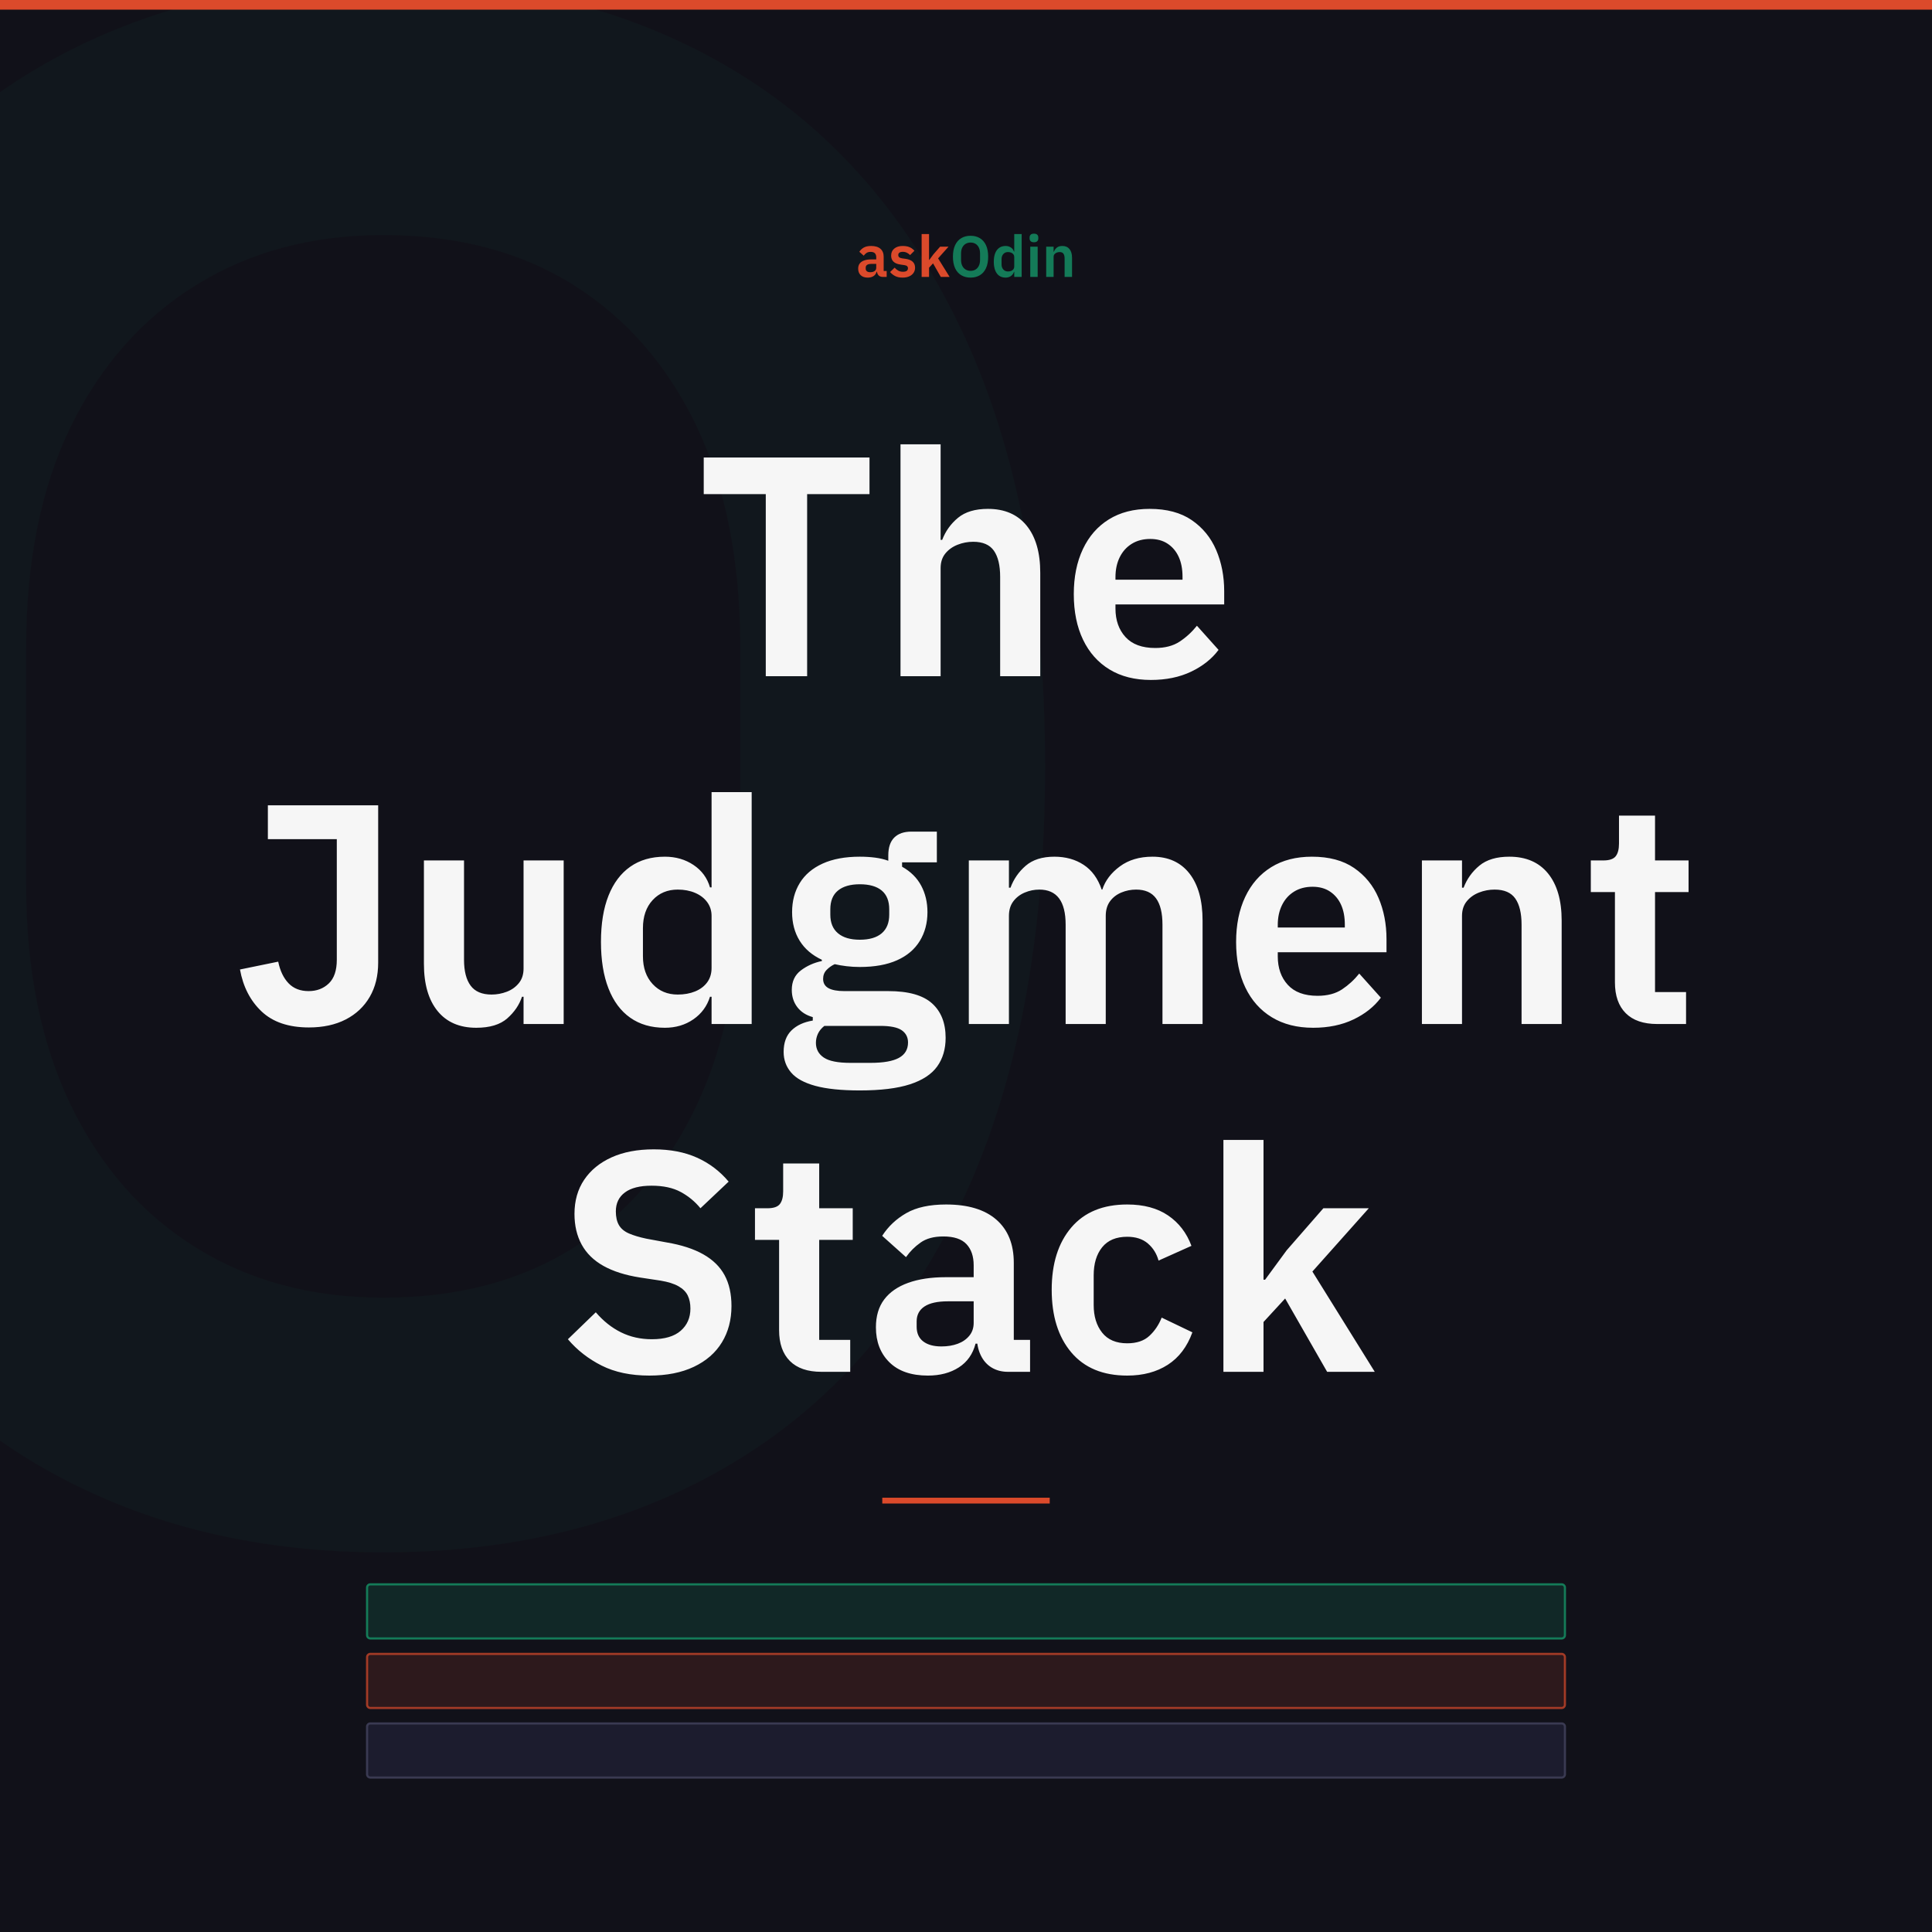
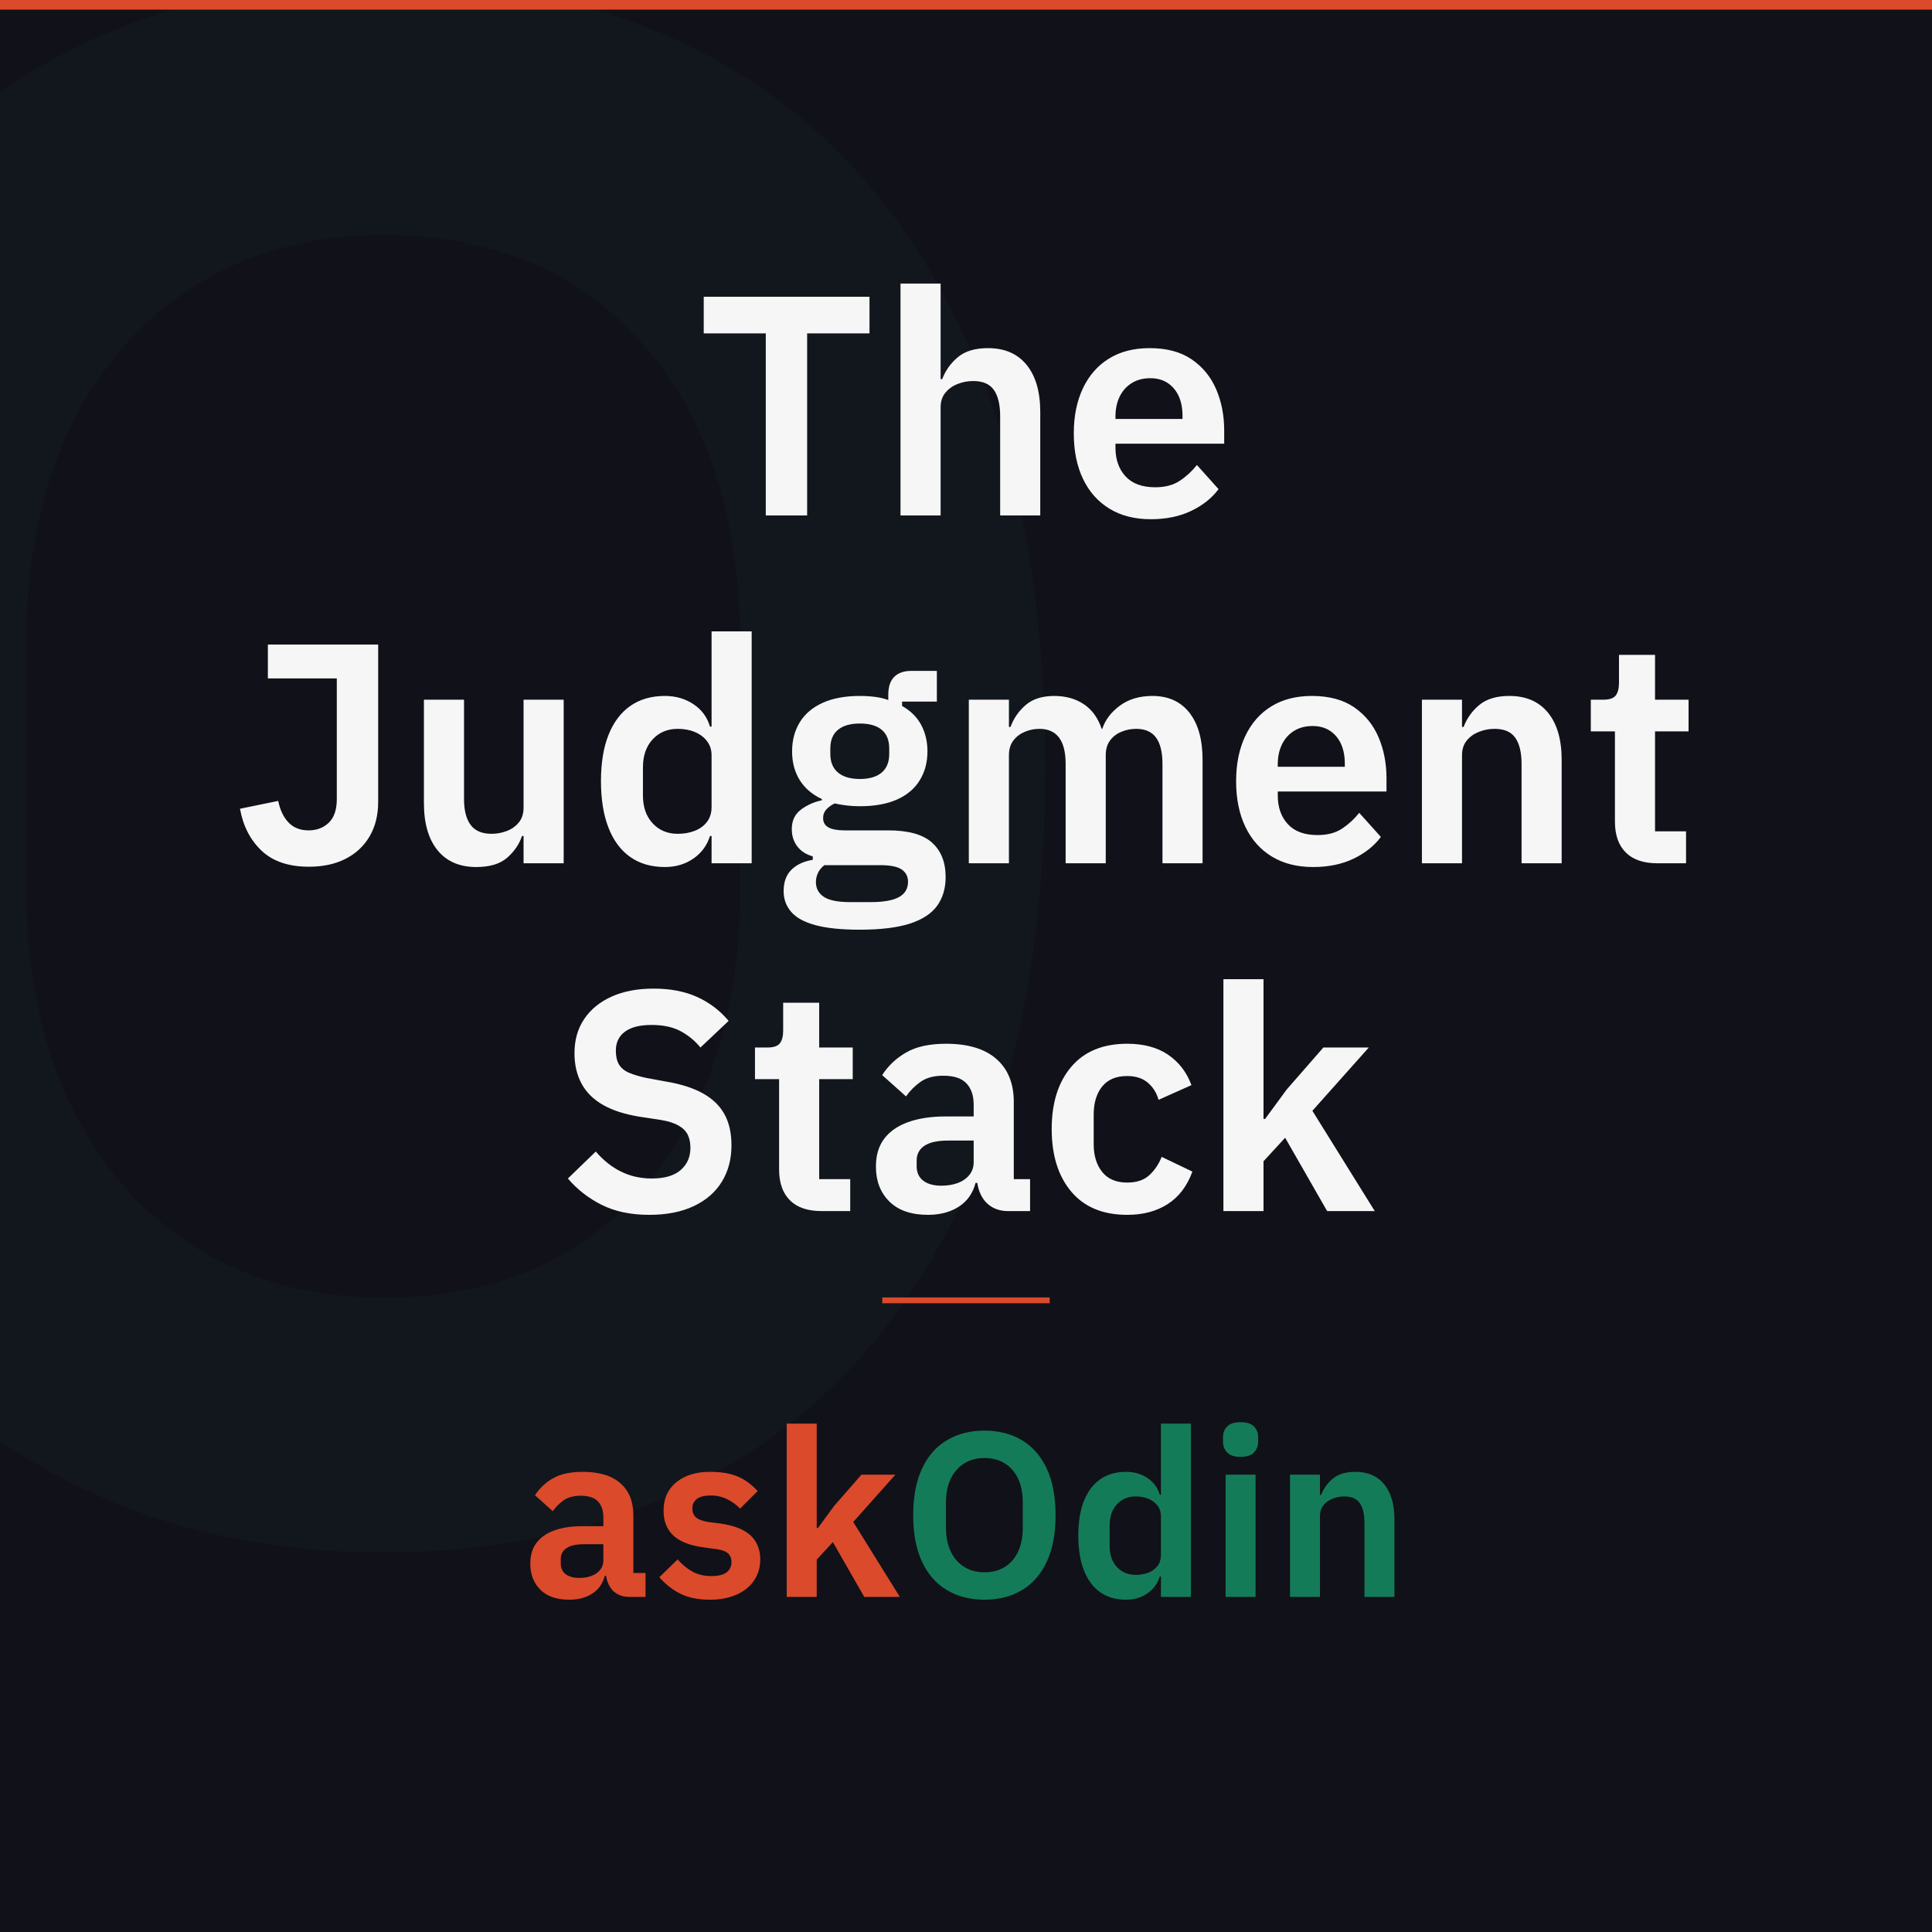
<svg xmlns="http://www.w3.org/2000/svg" viewBox="0 0 1400 1400" width="1400" height="1400">
  <rect width="1400" height="1400" fill="#111119" />
  <defs>
    <linearGradient id="gridFade" x1="0" y1="0" x2="0" y2="1">
      <stop offset="0%" stop-color="#FFFFFF" stop-opacity="0.05" />
      <stop offset="55%" stop-color="#FFFFFF" stop-opacity="0.022" />
      <stop offset="100%" stop-color="#FFFFFF" stop-opacity="0" />
    </linearGradient>
  </defs>
  <line x1="0" y1="0" x2="0" y2="1400" stroke="url(#gridFade)" stroke-width="2.222" />
  <line x1="156" y1="0" x2="156" y2="1400" stroke="url(#gridFade)" stroke-width="2.222" />
  <line x1="312" y1="0" x2="312" y2="1400" stroke="url(#gridFade)" stroke-width="2.222" />
  <line x1="468" y1="0" x2="468" y2="1400" stroke="url(#gridFade)" stroke-width="2.222" />
  <line x1="624" y1="0" x2="624" y2="1400" stroke="url(#gridFade)" stroke-width="2.222" />
  <line x1="780" y1="0" x2="780" y2="1400" stroke="url(#gridFade)" stroke-width="2.222" />
  <line x1="936" y1="0" x2="936" y2="1400" stroke="url(#gridFade)" stroke-width="2.222" />
  <line x1="1092" y1="0" x2="1092" y2="1400" stroke="url(#gridFade)" stroke-width="2.222" />
  <line x1="1248" y1="0" x2="1248" y2="1400" stroke="url(#gridFade)" stroke-width="2.222" />
  <line x1="0" y1="156" x2="1400" y2="156" stroke="url(#gridFade)" stroke-width="2.222" />
  <line x1="0" y1="312" x2="1400" y2="312" stroke="url(#gridFade)" stroke-width="2.222" />
  <line x1="0" y1="468" x2="1400" y2="468" stroke="url(#gridFade)" stroke-width="2.222" />
  <line x1="0" y1="624" x2="1400" y2="624" stroke="url(#gridFade)" stroke-width="2.222" />
  <line x1="0" y1="780" x2="1400" y2="780" stroke="url(#gridFade)" stroke-width="2.222" />
  <line x1="0" y1="936" x2="1400" y2="936" stroke="url(#gridFade)" stroke-width="2.222" />
  <line x1="0" y1="1092" x2="1400" y2="1092" stroke="url(#gridFade)" stroke-width="2.222" />
  <line x1="0" y1="1248" x2="1400" y2="1248" stroke="url(#gridFade)" stroke-width="2.222" />
  <path d="M277.69 1124.93L277.69 1124.93Q134.11 1124.93 25.24 1060.24Q-83.62 995.55-142.79 868.54Q-201.96 741.53-201.96 555.35L-201.96 555.35Q-201.96 369.17-142.79 242.15Q-83.62 115.14 25.24 50.45Q134.11-14.24 277.69-14.24L277.69-14.24Q422.85-14.24 530.93 50.45Q639.01 115.14 698.18 242.15Q757.34 369.17 757.34 555.35L757.34 555.35Q757.34 741.53 698.18 868.54Q639.01 995.55 530.93 1060.24Q422.85 1124.93 277.69 1124.93ZM277.69 940.33L277.69 940.33Q358.16 940.33 415.75 904.04Q473.34 867.75 504.90 800.70Q536.45 733.64 536.45 640.55L536.45 640.55L536.45 470.15Q536.45 375.48 504.90 309.21Q473.34 242.94 415.75 206.65Q358.16 170.36 277.69 170.36L277.69 170.36Q200.38 170.36 142.00 206.65Q83.62 242.94 51.28 309.21Q18.93 375.48 18.93 470.15L18.93 470.15L18.93 640.55Q18.93 733.64 51.28 800.70Q83.62 867.75 142.00 904.04Q200.38 940.33 277.69 940.33Z" fill="#147B58" opacity="0.055" />
  <rect width="1400" height="7" fill="#DB4A2B" />
-   <path d="M642.52 196.38L642.52 200.67L639.54 200.67Q638.32 200.67 637.38 200.10Q636.43 199.53 635.91 198.44Q635.38 197.35 635.38 195.88L635.38 195.88L635.38 195.42L636.73 196.89L635.21 196.89Q634.67 198.99 632.97 200.08Q631.27 201.17 628.83 201.17L628.83 201.17Q625.47 201.17 623.66 199.39Q621.86 197.60 621.86 194.70L621.86 194.70Q621.86 192.43 622.97 190.96Q624.08 189.49 626.18 188.74Q628.28 187.98 631.22 187.98L631.22 187.98L634.96 187.98L634.96 186.39Q634.96 184.58 634.00 183.55Q633.03 182.52 630.89 182.52L630.89 182.52Q629.00 182.52 627.84 183.34Q626.69 184.16 625.89 185.29L625.89 185.29L622.70 182.44Q623.92 180.55 625.93 179.39Q627.95 178.24 631.27 178.24L631.27 178.24Q635.68 178.24 638.01 180.28Q640.34 182.31 640.34 186.05L640.34 186.05L640.34 196.38L642.52 196.38ZM634.96 194.11L634.96 191.22L631.52 191.22Q629.42 191.22 628.37 191.91Q627.32 192.60 627.32 193.90L627.32 193.90L627.32 194.62Q627.32 195.92 628.20 196.59Q629.08 197.26 630.64 197.26L630.64 197.26Q631.85 197.26 632.82 196.91Q633.79 196.55 634.38 195.84Q634.96 195.12 634.96 194.11L634.96 194.11ZM654.07 201.17L654.07 201.17Q650.92 201.17 648.78 200.10Q646.64 199.03 645.00 197.14L645.00 197.14L648.28 193.95Q649.49 195.33 650.94 196.13Q652.39 196.93 654.28 196.93L654.28 196.93Q656.21 196.93 657.08 196.26Q657.94 195.58 657.94 194.41L657.94 194.41Q657.94 193.44 657.33 192.88Q656.72 192.31 655.25 192.10L655.25 192.10L653.06 191.80Q650.71 191.51 649.07 190.71Q647.44 189.91 646.60 188.53Q645.76 187.14 645.76 185.17L645.76 185.17Q645.76 181.98 648.05 180.11Q650.33 178.24 654.07 178.24L654.07 178.24Q656.21 178.24 657.75 178.64Q659.28 179.04 660.46 179.81Q661.63 180.59 662.64 181.68L662.64 181.68L659.49 184.83Q658.52 183.82 657.18 183.15Q655.84 182.48 654.24 182.48L654.24 182.48Q652.56 182.48 651.74 183.09Q650.92 183.70 650.92 184.75L650.92 184.75Q650.92 185.84 651.57 186.41Q652.22 186.97 653.78 187.23L653.78 187.23L656.00 187.52Q659.62 188.02 661.36 189.64Q663.10 191.26 663.10 193.99L663.10 193.99Q663.10 196.09 661.99 197.73Q660.88 199.36 658.84 200.27Q656.80 201.17 654.07 201.17ZM673.22 200.67L667.85 200.67L667.85 169.59L673.22 169.59L673.22 183.87L673.22 188.32L673.43 188.32L676.33 184.37L681.25 178.74L687.34 178.74L679.78 187.23L688.13 200.67L681.75 200.67L676.12 190.84L673.22 193.99L673.22 200.67Z" fill="#DB4A2B" />
-   <path d="M703.30 201.17L703.30 201.17Q699.47 201.17 696.58 199.45Q693.68 197.73 692.10 194.35Q690.53 190.96 690.53 186.01L690.53 186.01Q690.53 181.05 692.10 177.67Q693.68 174.29 696.58 172.57Q699.47 170.85 703.30 170.85L703.30 170.85Q707.16 170.85 710.04 172.57Q712.91 174.29 714.49 177.67Q716.06 181.05 716.06 186.01L716.06 186.01Q716.06 190.96 714.49 194.35Q712.91 197.73 710.04 199.45Q707.16 201.17 703.30 201.17ZM703.30 196.26L703.30 196.26Q705.44 196.26 706.97 195.29Q708.50 194.32 709.34 192.54Q710.18 190.75 710.18 188.28L710.18 188.28L710.18 183.74Q710.18 181.22 709.34 179.46Q708.50 177.69 706.97 176.73Q705.44 175.76 703.30 175.76L703.30 175.76Q701.24 175.76 699.68 176.73Q698.13 177.69 697.27 179.46Q696.41 181.22 696.41 183.74L696.41 183.74L696.41 188.28Q696.41 190.75 697.27 192.54Q698.13 194.32 699.68 195.29Q701.24 196.26 703.30 196.26ZM740.34 200.67L734.96 200.67L734.96 197.01L734.75 197.01Q734.17 198.90 732.53 200.04Q730.89 201.17 728.71 201.17L728.71 201.17Q725.98 201.17 724.07 199.83Q722.15 198.48 721.15 195.90Q720.14 193.32 720.14 189.66L720.14 189.66Q720.14 186.01 721.15 183.47Q722.15 180.93 724.07 179.58Q725.98 178.24 728.71 178.24L728.71 178.24Q730.89 178.24 732.55 179.35Q734.21 180.46 734.75 182.35L734.75 182.35L734.96 182.35L734.96 169.59L740.34 169.59L740.34 200.67ZM730.43 196.72L730.43 196.72Q731.73 196.72 732.76 196.30Q733.79 195.88 734.38 195.08Q734.96 194.28 734.96 193.15L734.96 193.15L734.96 186.18Q734.96 185.13 734.38 184.33Q733.79 183.53 732.76 183.09Q731.73 182.65 730.43 182.65L730.43 182.65Q728.37 182.65 727.07 184.06Q725.77 185.46 725.77 187.81L725.77 187.81L725.77 191.59Q725.77 193.90 727.07 195.31Q728.37 196.72 730.43 196.72ZM749.25 175.55L749.25 175.55Q747.61 175.55 746.85 174.77Q746.09 174.00 746.09 172.86L746.09 172.86L746.09 172.02Q746.09 170.85 746.85 170.09Q747.61 169.33 749.25 169.33L749.25 169.33Q750.88 169.33 751.64 170.09Q752.39 170.85 752.39 172.02L752.39 172.02L752.39 172.86Q752.39 174.00 751.64 174.77Q750.88 175.55 749.25 175.55ZM751.93 200.67L746.56 200.67L746.56 178.74L751.93 178.74L751.93 200.67ZM763.48 186.18L763.48 200.67L758.11 200.67L758.11 178.74L763.48 178.74L763.48 182.40L763.69 182.40Q764.36 180.63 765.81 179.44Q767.26 178.24 769.82 178.24L769.82 178.24Q773.18 178.24 775.01 180.49Q776.84 182.73 776.84 186.81L776.84 186.81L776.84 200.67L771.46 200.67L771.46 187.35Q771.46 185.04 770.62 183.85Q769.78 182.65 767.85 182.65L767.85 182.65Q766.76 182.65 765.75 183.05Q764.74 183.45 764.11 184.22Q763.48 185.00 763.48 186.18L763.48 186.18Z" fill="#147B58" />
-   <path d="M630.07 331.51L630.07 358.08L584.88 358.08L584.88 490L554.91 490L554.91 358.08L509.95 358.08L509.95 331.51L630.07 331.51ZM681.61 490L652.54 490L652.54 321.98L681.61 321.98L681.61 391.23L682.74 391.23Q686.38 381.69 694.21 375.22Q702.04 368.75 715.89 368.75L715.89 368.75Q734.06 368.75 743.94 380.90Q753.81 393.05 753.81 415.07L753.81 415.07L753.81 490L724.75 490L724.75 418.02Q724.75 405.53 720.21 399.06Q715.67 392.59 705.22 392.59L705.22 392.59Q699.32 392.59 693.87 394.75Q688.42 396.91 685.01 401.11Q681.61 405.31 681.61 411.66L681.61 411.66L681.61 490ZM833.97 492.72L833.97 492.72Q816.48 492.72 803.99 485.12Q791.50 477.51 784.81 463.55Q778.11 449.58 778.11 430.51L778.11 430.51Q778.11 411.89 784.69 397.93Q791.28 383.96 803.54 376.36Q815.80 368.75 833.06 368.75L833.06 368.75Q851.68 368.75 863.60 376.92Q875.52 385.10 881.31 398.61Q887.10 412.12 887.10 428.47L887.10 428.47L887.10 438.00L808.31 438.00L808.31 440.96Q808.31 453.67 815.57 461.62Q822.84 469.56 837.14 469.56L837.14 469.56Q847.82 469.56 854.85 464.91Q861.89 460.26 867.34 453.44L867.34 453.44L883.01 470.93Q875.74 480.69 863.14 486.71Q850.54 492.72 833.97 492.72ZM833.51 390.55L833.51 390.55Q825.79 390.55 820.11 394.07Q814.44 397.59 811.37 403.83Q808.31 410.08 808.31 418.25L808.31 418.25L808.31 420.07L856.90 420.07L856.90 418.02Q856.90 409.62 854.17 403.60Q851.45 397.59 846.23 394.07Q841.00 390.55 833.51 390.55Z" fill="#FFFFFF" opacity="0.96" />
-   <path d="M194.11 608.07L194.11 583.55L274.04 583.55L274.04 697.53Q274.04 711.84 267.91 722.40Q261.78 732.95 250.54 738.74Q239.30 744.53 223.86 744.53L223.86 744.53Q201.83 744.53 189.57 732.95Q177.31 721.37 173.90 702.53L173.90 702.53L201.60 696.85Q203.65 706.84 209.10 712.52Q214.55 718.19 223.63 718.19L223.63 718.19Q232.48 718.19 238.27 712.63Q244.06 707.07 244.06 695.49L244.06 695.49L244.06 608.07L194.11 608.07ZM408.46 742.04L379.39 742.04L379.39 722.28L378.26 722.28Q375.31 731.14 367.59 737.95Q359.87 744.76 345.11 744.76L345.11 744.76Q326.94 744.76 317.06 732.61Q307.19 720.47 307.19 698.44L307.19 698.44L307.19 623.51L336.25 623.51L336.25 695.49Q336.25 707.75 341.02 714.22Q345.79 720.69 356.23 720.69L356.23 720.69Q361.91 720.69 367.24 718.65Q372.58 716.61 375.99 712.40Q379.39 708.20 379.39 701.85L379.39 701.85L379.39 623.51L408.46 623.51L408.46 742.04ZM544.69 742.04L515.63 742.04L515.63 722.28L514.49 722.28Q511.31 732.50 502.46 738.63Q493.60 744.76 481.80 744.76L481.80 744.76Q467.04 744.76 456.71 737.49Q446.37 730.23 440.93 716.26Q435.48 702.30 435.48 682.55L435.48 682.55Q435.48 662.79 440.93 649.06Q446.37 635.32 456.71 628.05Q467.04 620.79 481.80 620.79L481.80 620.79Q493.60 620.79 502.57 626.80Q511.54 632.82 514.49 643.04L514.49 643.04L515.63 643.04L515.63 574.01L544.69 574.01L544.69 742.04ZM491.11 720.69L491.11 720.69Q498.14 720.69 503.71 718.42Q509.27 716.15 512.45 711.84Q515.63 707.52 515.63 701.39L515.63 701.39L515.63 663.70Q515.63 658.02 512.45 653.71Q509.27 649.40 503.71 647.01Q498.14 644.63 491.11 644.63L491.11 644.63Q479.98 644.63 472.94 652.23Q465.90 659.84 465.90 672.56L465.90 672.56L465.90 692.99Q465.90 705.48 472.94 713.09Q479.98 720.69 491.11 720.69ZM685.24 752.03L685.24 752.03Q685.24 764.29 679.11 772.80Q672.98 781.32 659.36 785.74Q645.73 790.17 623.03 790.17L623.03 790.17Q603.05 790.17 590.90 786.88Q578.75 783.59 573.30 777.23Q567.85 770.87 567.85 762.24L567.85 762.24Q567.85 752.25 573.53 746.69Q579.20 741.13 588.97 739.54L588.97 739.54L588.97 737.04Q581.70 735.00 577.73 729.77Q573.76 724.55 573.76 717.29L573.76 717.29Q573.76 708.20 580.34 703.21Q586.92 698.21 595.55 696.40L595.55 696.40L595.55 695.49Q584.88 690.49 579.43 681.64Q573.98 672.78 573.98 660.98L573.98 660.98Q573.98 648.94 579.55 639.86Q585.11 630.78 596.12 625.78Q607.13 620.79 623.03 620.79L623.03 620.79Q628.93 620.79 634.15 621.47Q639.38 622.15 643.69 623.74L643.69 623.74L643.69 619.88Q643.69 611.25 648.00 606.94Q652.32 602.62 660.49 602.62L660.49 602.62L678.88 602.62L678.88 624.87L653.68 624.87L653.68 628.05Q662.99 633.27 667.53 641.79Q672.07 650.30 672.07 660.98L672.07 660.98Q672.07 672.78 666.51 681.87Q660.95 690.95 650.05 695.83Q639.15 700.71 623.03 700.71L623.03 700.71Q618.03 700.71 613.38 700.14Q608.72 699.58 604.86 698.67L604.86 698.67Q601.46 700.26 598.96 702.87Q596.46 705.48 596.46 709.34L596.46 709.34Q596.46 713.88 600.32 716.04Q604.18 718.19 611.90 718.19L611.90 718.19L643.69 718.19Q665.49 718.19 675.36 727.05Q685.24 735.91 685.24 752.03ZM657.99 755.43L657.99 755.43Q657.99 749.76 653.45 746.58Q648.91 743.40 637.79 743.40L637.79 743.40L597.37 743.40Q594.19 745.90 592.71 749.07Q591.24 752.25 591.24 755.66L591.24 755.66Q591.24 762.47 596.92 766.33Q602.59 770.19 616.22 770.19L616.22 770.19L630.75 770.19Q644.82 770.19 651.41 766.56Q657.99 762.93 657.99 755.43ZM623.03 680.96L623.03 680.96Q633.47 680.96 638.92 676.30Q644.37 671.65 644.37 662.79L644.37 662.79L644.37 658.93Q644.37 649.85 638.92 645.31Q633.47 640.77 623.03 640.77L623.03 640.77Q612.81 640.77 607.25 645.31Q601.68 649.85 601.68 658.93L601.68 658.93L601.68 662.79Q601.68 671.65 607.25 676.30Q612.81 680.96 623.03 680.96ZM731.11 663.70L731.11 742.04L702.04 742.04L702.04 623.51L731.11 623.51L731.11 643.27L732.24 643.27Q735.65 633.96 743.25 627.37Q750.86 620.79 764.03 620.79L764.03 620.79Q776.29 620.79 785.26 626.69Q794.23 632.59 798.32 644.63L798.32 644.63L798.77 644.63Q801.95 634.86 811.49 627.83Q821.02 620.79 835.10 620.79L835.10 620.79Q852.36 620.79 861.89 632.93Q871.43 645.08 871.43 667.11L871.43 667.11L871.43 742.04L842.37 742.04L842.37 670.06Q842.37 657.34 837.71 650.99Q833.06 644.63 823.29 644.63L823.29 644.63Q817.62 644.63 812.51 646.78Q807.40 648.94 804.33 653.14Q801.27 657.34 801.27 663.70L801.27 663.70L801.27 742.04L772.20 742.04L772.20 670.06Q772.20 657.34 767.44 650.99Q762.67 644.63 753.13 644.63L753.13 644.63Q747.68 644.63 742.57 646.78Q737.46 648.94 734.29 653.14Q731.11 657.34 731.11 663.70L731.11 663.70ZM951.58 744.76L951.58 744.76Q934.10 744.76 921.61 737.15Q909.12 729.55 902.42 715.58Q895.73 701.62 895.73 682.55L895.73 682.55Q895.73 663.93 902.31 649.96Q908.89 636.00 921.16 628.39Q933.42 620.79 950.67 620.79L950.67 620.79Q969.29 620.79 981.21 628.96Q993.13 637.13 998.92 650.64Q1004.71 664.15 1004.71 680.50L1004.71 680.50L1004.71 690.04L925.92 690.04L925.92 692.99Q925.92 705.71 933.19 713.65Q940.46 721.60 954.76 721.60L954.76 721.60Q965.43 721.60 972.47 716.95Q979.51 712.29 984.96 705.48L984.96 705.48L1000.63 722.96Q993.36 732.73 980.76 738.74Q968.16 744.76 951.58 744.76ZM951.13 642.58L951.13 642.58Q943.41 642.58 937.73 646.10Q932.05 649.62 928.99 655.87Q925.92 662.11 925.92 670.29L925.92 670.29L925.92 672.10L974.51 672.10L974.51 670.06Q974.51 661.66 971.79 655.64Q969.07 649.62 963.84 646.10Q958.62 642.58 951.13 642.58ZM1059.43 663.70L1059.43 742.04L1030.37 742.04L1030.37 623.51L1059.43 623.51L1059.43 643.27L1060.57 643.27Q1064.20 633.73 1072.04 627.26Q1079.87 620.79 1093.72 620.79L1093.72 620.79Q1111.89 620.79 1121.76 632.93Q1131.64 645.08 1131.64 667.11L1131.64 667.11L1131.64 742.04L1102.58 742.04L1102.58 670.06Q1102.58 657.57 1098.03 651.10Q1093.49 644.63 1083.05 644.63L1083.05 644.63Q1077.15 644.63 1071.70 646.78Q1066.25 648.94 1062.84 653.14Q1059.43 657.34 1059.43 663.70L1059.43 663.70ZM1221.78 718.88L1221.78 742.04L1200.89 742.04Q1185.91 742.04 1178.07 734.20Q1170.24 726.37 1170.24 711.84L1170.24 711.84L1170.24 646.44L1152.76 646.44L1152.76 623.51L1161.84 623.51Q1168.42 623.51 1170.81 620.45Q1173.19 617.38 1173.19 611.25L1173.19 611.25L1173.19 591.04L1199.30 591.04L1199.30 623.51L1223.60 623.51L1223.60 646.44L1199.30 646.44L1199.30 718.88L1221.78 718.88Z" fill="#FFFFFF" opacity="0.96" />
-   <path d="M470.56 996.80L470.56 996.80Q450.35 996.80 435.93 989.53Q421.51 982.26 411.52 970.46L411.52 970.46L431.73 950.93Q439.90 960.47 450.01 965.46Q460.11 970.46 472.37 970.46L472.37 970.46Q486.22 970.46 493.26 964.33Q500.30 958.20 500.30 948.21L500.30 948.21Q500.30 942.76 498.37 938.78Q496.44 934.81 491.67 932.08Q486.90 929.36 478.73 928.00L478.73 928.00L463.74 925.73Q447.85 923.23 437.29 917.33Q426.73 911.42 421.51 901.89Q416.29 892.35 416.29 879.63L416.29 879.63Q416.29 865.33 423.33 854.88Q430.37 844.44 443.20 838.65Q456.02 832.86 473.74 832.86L473.74 832.86Q491.67 832.86 505.07 838.88Q518.47 844.89 528.00 856.25L528.00 856.25L507.57 875.55Q501.66 868.28 493.26 863.74Q484.86 859.20 472.15 859.20L472.15 859.20Q459.43 859.20 452.85 864.08Q446.26 868.96 446.26 877.82L446.26 877.82Q446.26 883.95 448.53 887.81Q450.80 891.67 455.80 893.83Q460.79 895.98 468.29 897.57L468.29 897.57L483.04 900.30Q499.17 903.02 509.61 908.92Q520.06 914.83 525.05 924.02Q530.05 933.22 530.05 946.39L530.05 946.39Q530.05 961.38 523.12 972.73Q516.20 984.08 502.80 990.44Q489.40 996.80 470.56 996.80ZM616.10 970.91L616.10 994.07L595.21 994.07Q580.23 994.07 572.39 986.24Q564.56 978.40 564.56 963.87L564.56 963.87L564.56 898.48L547.08 898.48L547.08 875.55L556.16 875.55Q562.74 875.55 565.13 872.48Q567.51 869.42 567.51 863.29L567.51 863.29L567.51 843.08L593.62 843.08L593.62 875.55L617.92 875.55L617.92 898.48L593.62 898.48L593.62 970.91L616.10 970.91ZM746.43 970.91L746.43 994.07L730.31 994.07Q723.73 994.07 718.62 991.01Q713.51 987.94 710.67 982.04Q707.83 976.13 707.83 968.19L707.83 968.19L707.83 965.69L715.10 973.64L706.93 973.64Q703.97 984.99 694.78 990.89Q685.58 996.80 672.41 996.80L672.41 996.80Q654.25 996.80 644.48 987.15Q634.72 977.50 634.72 961.83L634.72 961.83Q634.72 949.57 640.74 941.62Q646.75 933.67 658.11 929.59Q669.46 925.50 685.35 925.50L685.35 925.50L705.56 925.50L705.56 916.87Q705.56 907.11 700.34 901.55Q695.12 895.98 683.54 895.98L683.54 895.98Q673.32 895.98 667.08 900.41Q660.83 904.84 656.52 910.97L656.52 910.97L639.26 895.53Q645.85 885.31 656.75 879.07Q667.64 872.82 685.58 872.82L685.58 872.82Q709.42 872.82 722.02 883.83Q734.63 894.85 734.63 915.06L734.63 915.06L734.63 970.91L746.43 970.91ZM705.56 958.65L705.56 942.98L686.94 942.98Q675.59 942.98 669.91 946.73Q664.24 950.48 664.24 957.52L664.24 957.52L664.24 961.38Q664.24 968.41 669.01 972.05Q673.77 975.68 682.18 975.68L682.18 975.68Q688.76 975.68 693.98 973.75Q699.21 971.82 702.38 967.96Q705.56 964.10 705.56 958.65L705.56 958.65ZM816.82 996.80L816.82 996.80Q790.48 996.80 776.29 979.99Q762.10 963.19 762.10 934.58L762.10 934.58Q762.10 906.20 776.29 889.51Q790.48 872.82 816.82 872.82L816.82 872.82Q834.76 872.82 846.45 880.77Q858.15 888.72 863.37 902.79L863.37 902.79L839.53 913.47Q837.48 905.97 831.81 901.09Q826.13 896.21 816.82 896.21L816.82 896.21Q804.79 896.21 798.66 903.82Q792.53 911.42 792.53 924.14L792.53 924.14L792.53 945.71Q792.53 957.97 798.66 965.69Q804.79 973.41 816.82 973.41L816.82 973.41Q827.04 973.41 832.83 968.07Q838.62 962.74 841.80 954.79L841.80 954.79L864.05 965.46Q858.37 981.13 846.23 988.96Q834.08 996.80 816.82 996.80ZM915.59 994.07L886.53 994.07L886.53 826.05L915.59 826.05L915.59 903.25L915.59 927.32L916.73 927.32L932.40 905.97L958.96 875.55L991.88 875.55L951.01 921.41L996.20 994.07L961.69 994.07L931.26 940.94L915.59 957.97L915.59 994.07Z" fill="#FFFFFF" opacity="0.96" />
-   <line x1="639.333" y1="1087.405" x2="760.667" y2="1087.405" stroke="#DB4A2B" stroke-width="4.2" />
-   <rect x="266" y="1148.072" width="868" height="39.2" rx="2.352" fill="#147B58" fill-opacity="0.22" stroke="#147B58" stroke-opacity="1" stroke-width="1.568" />
-   <rect x="266" y="1198.472" width="868" height="39.2" rx="2.352" fill="#DB4A2B" fill-opacity="0.14" stroke="#DB4A2B" stroke-opacity="0.7" stroke-width="1.568" />
-   <rect x="266" y="1248.872" width="868" height="39.2" rx="2.352" fill="#1C1C2E" fill-opacity="1" stroke="#3A3A52" stroke-opacity="1" stroke-width="1.568" />
+   <path d="M630.07 215.03L630.07 241.60L584.88 241.60L584.88 373.52L554.91 373.52L554.91 241.60L509.95 241.60L509.95 215.03L630.07 215.03ZM681.61 373.52L652.54 373.52L652.54 205.50L681.61 205.50L681.61 274.75L682.74 274.75Q686.38 265.21 694.21 258.74Q702.04 252.27 715.89 252.27L715.89 252.27Q734.06 252.27 743.94 264.42Q753.81 276.57 753.81 298.59L753.81 298.59L753.81 373.52L724.75 373.52L724.75 301.54Q724.75 289.06 720.21 282.58Q715.67 276.11 705.22 276.11L705.22 276.11Q699.32 276.11 693.87 278.27Q688.42 280.43 685.01 284.63Q681.61 288.83 681.61 295.19L681.61 295.19L681.61 373.52ZM833.97 376.25L833.97 376.25Q816.48 376.25 803.99 368.64Q791.50 361.03 784.81 347.07Q778.11 333.10 778.11 314.03L778.11 314.03Q778.11 295.41 784.69 281.45Q791.28 267.48 803.54 259.88Q815.80 252.27 833.06 252.27L833.06 252.27Q851.68 252.27 863.60 260.45Q875.52 268.62 881.31 282.13Q887.10 295.64 887.10 311.99L887.10 311.99L887.10 321.52L808.31 321.52L808.31 324.48Q808.31 337.19 815.57 345.14Q822.84 353.09 837.14 353.09L837.14 353.09Q847.82 353.09 854.85 348.43Q861.89 343.78 867.34 336.97L867.34 336.97L883.01 354.45Q875.74 364.21 863.14 370.23Q850.54 376.25 833.97 376.25ZM833.51 274.07L833.51 274.07Q825.79 274.07 820.11 277.59Q814.44 281.11 811.37 287.35Q808.31 293.60 808.31 301.77L808.31 301.77L808.31 303.59L856.90 303.59L856.90 301.54Q856.90 293.14 854.17 287.13Q851.45 281.11 846.23 277.59Q841.00 274.07 833.51 274.07Z" fill="#FFFFFF" opacity="0.96" />
+   <path d="M194.11 491.59L194.11 467.07L274.04 467.07L274.04 581.05Q274.04 595.36 267.91 605.92Q261.78 616.48 250.54 622.27Q239.30 628.06 223.86 628.06L223.86 628.06Q201.83 628.06 189.57 616.48Q177.31 604.90 173.90 586.05L173.90 586.05L201.60 580.37Q203.65 590.36 209.10 596.04Q214.55 601.72 223.63 601.72L223.63 601.72Q232.48 601.72 238.27 596.15Q244.06 590.59 244.06 579.01L244.06 579.01L244.06 491.59L194.11 491.59ZM408.46 625.56L379.39 625.56L379.39 605.80L378.26 605.80Q375.31 614.66 367.59 621.47Q359.87 628.28 345.11 628.28L345.11 628.28Q326.94 628.28 317.06 616.13Q307.19 603.99 307.19 581.96L307.19 581.96L307.19 507.03L336.25 507.03L336.25 579.01Q336.25 591.27 341.02 597.74Q345.79 604.21 356.23 604.21L356.23 604.21Q361.91 604.21 367.24 602.17Q372.58 600.13 375.99 595.93Q379.39 591.73 379.39 585.37L379.39 585.37L379.39 507.03L408.46 507.03L408.46 625.56ZM544.69 625.56L515.63 625.56L515.63 605.80L514.49 605.80Q511.31 616.02 502.46 622.15Q493.60 628.28 481.80 628.28L481.80 628.28Q467.04 628.28 456.71 621.02Q446.37 613.75 440.93 599.79Q435.48 585.82 435.48 566.07L435.48 566.07Q435.48 546.31 440.93 532.58Q446.37 518.84 456.71 511.57Q467.04 504.31 481.80 504.31L481.80 504.31Q493.60 504.31 502.57 510.32Q511.54 516.34 514.49 526.56L514.49 526.56L515.63 526.56L515.63 457.53L544.69 457.53L544.69 625.56ZM491.11 604.21L491.11 604.21Q498.14 604.21 503.71 601.94Q509.27 599.67 512.45 595.36Q515.63 591.04 515.63 584.91L515.63 584.91L515.63 547.22Q515.63 541.55 512.45 537.23Q509.27 532.92 503.71 530.53Q498.14 528.15 491.11 528.15L491.11 528.15Q479.98 528.15 472.94 535.76Q465.90 543.36 465.90 556.08L465.90 556.08L465.90 576.51Q465.90 589.00 472.94 596.61Q479.98 604.21 491.11 604.21ZM685.24 635.55L685.24 635.55Q685.24 647.81 679.11 656.32Q672.98 664.84 659.36 669.27Q645.73 673.69 623.03 673.69L623.03 673.69Q603.05 673.69 590.90 670.40Q578.75 667.11 573.30 660.75Q567.85 654.39 567.85 645.77L567.85 645.77Q567.85 635.78 573.53 630.21Q579.20 624.65 588.97 623.06L588.97 623.06L588.97 620.56Q581.70 618.52 577.73 613.30Q573.76 608.07 573.76 600.81L573.76 600.81Q573.76 591.73 580.34 586.73Q586.92 581.73 595.55 579.92L595.55 579.92L595.55 579.01Q584.88 574.01 579.43 565.16Q573.98 556.30 573.98 544.50L573.98 544.50Q573.98 532.46 579.55 523.38Q585.11 514.30 596.12 509.30Q607.13 504.31 623.03 504.31L623.03 504.31Q628.93 504.31 634.15 504.99Q639.38 505.67 643.69 507.26L643.69 507.26L643.69 503.40Q643.69 494.77 648.00 490.46Q652.32 486.14 660.49 486.14L660.49 486.14L678.88 486.14L678.88 508.39L653.68 508.39L653.68 511.57Q662.99 516.80 667.53 525.31Q672.07 533.83 672.07 544.50L672.07 544.50Q672.07 556.30 666.51 565.39Q660.95 574.47 650.05 579.35Q639.15 584.23 623.03 584.23L623.03 584.23Q618.03 584.23 613.38 583.66Q608.72 583.10 604.86 582.19L604.86 582.19Q601.46 583.78 598.96 586.39Q596.46 589.00 596.46 592.86L596.46 592.86Q596.46 597.40 600.32 599.56Q604.18 601.72 611.90 601.72L611.90 601.72L643.69 601.72Q665.49 601.72 675.36 610.57Q685.24 619.43 685.24 635.55ZM657.99 638.95L657.99 638.95Q657.99 633.28 653.45 630.10Q648.91 626.92 637.79 626.92L637.79 626.92L597.37 626.92Q594.19 629.42 592.71 632.60Q591.24 635.78 591.24 639.18L591.24 639.18Q591.24 645.99 596.92 649.85Q602.59 653.71 616.22 653.71L616.22 653.71L630.75 653.71Q644.82 653.71 651.41 650.08Q657.99 646.45 657.99 638.95ZM623.03 564.48L623.03 564.48Q633.47 564.48 638.92 559.82Q644.37 555.17 644.37 546.31L644.37 546.31L644.37 542.45Q644.37 533.37 638.92 528.83Q633.47 524.29 623.03 524.29L623.03 524.29Q612.81 524.29 607.25 528.83Q601.68 533.37 601.68 542.45L601.68 542.45L601.68 546.31Q601.68 555.17 607.25 559.82Q612.81 564.48 623.03 564.48ZM731.11 547.22L731.11 625.56L702.04 625.56L702.04 507.03L731.11 507.03L731.11 526.79L732.24 526.79Q735.65 517.48 743.25 510.89Q750.86 504.31 764.03 504.31L764.03 504.31Q776.29 504.31 785.26 510.21Q794.23 516.11 798.32 528.15L798.32 528.15L798.77 528.15Q801.95 518.39 811.49 511.35Q821.02 504.31 835.10 504.31L835.10 504.31Q852.36 504.31 861.89 516.46Q871.43 528.60 871.43 550.63L871.43 550.63L871.43 625.56L842.37 625.56L842.37 553.58Q842.37 540.86 837.71 534.51Q833.06 528.15 823.29 528.15L823.29 528.15Q817.62 528.15 812.51 530.31Q807.40 532.46 804.33 536.66Q801.27 540.86 801.27 547.22L801.27 547.22L801.27 625.56L772.20 625.56L772.20 553.58Q772.20 540.86 767.44 534.51Q762.67 528.15 753.13 528.15L753.13 528.15Q747.68 528.15 742.57 530.31Q737.46 532.46 734.29 536.66Q731.11 540.86 731.11 547.22L731.11 547.22ZM951.58 628.28L951.58 628.28Q934.10 628.28 921.61 620.68Q909.12 613.07 902.42 599.10Q895.73 585.14 895.73 566.07L895.73 566.07Q895.73 547.45 902.31 533.48Q908.89 519.52 921.16 511.91Q933.42 504.31 950.67 504.31L950.67 504.31Q969.29 504.31 981.21 512.48Q993.13 520.66 998.92 534.17Q1004.71 547.68 1004.71 564.02L1004.71 564.02L1004.71 573.56L925.92 573.56L925.92 576.51Q925.92 589.23 933.19 597.17Q940.46 605.12 954.76 605.12L954.76 605.12Q965.43 605.12 972.47 600.47Q979.51 595.81 984.96 589.00L984.96 589.00L1000.63 606.48Q993.36 616.25 980.76 622.27Q968.16 628.28 951.58 628.28ZM951.13 526.11L951.13 526.11Q943.41 526.11 937.73 529.62Q932.05 533.14 928.99 539.39Q925.92 545.63 925.92 553.81L925.92 553.81L925.92 555.62L974.51 555.62L974.51 553.58Q974.51 545.18 971.79 539.16Q969.07 533.14 963.84 529.62Q958.62 526.11 951.13 526.11ZM1059.43 547.22L1059.43 625.56L1030.37 625.56L1030.37 507.03L1059.43 507.03L1059.43 526.79L1060.57 526.79Q1064.20 517.25 1072.04 510.78Q1079.87 504.31 1093.72 504.31L1093.72 504.31Q1111.89 504.31 1121.76 516.46Q1131.64 528.60 1131.64 550.63L1131.64 550.63L1131.64 625.56L1102.58 625.56L1102.58 553.58Q1102.58 541.09 1098.03 534.62Q1093.49 528.15 1083.05 528.15L1083.05 528.15Q1077.15 528.15 1071.70 530.31Q1066.25 532.46 1062.84 536.66Q1059.43 540.86 1059.43 547.22L1059.43 547.22ZM1221.78 602.40L1221.78 625.56L1200.89 625.56Q1185.91 625.56 1178.07 617.72Q1170.24 609.89 1170.24 595.36L1170.24 595.36L1170.24 529.97L1152.76 529.97L1152.76 507.03L1161.84 507.03Q1168.42 507.03 1170.81 503.97Q1173.19 500.90 1173.19 494.77L1173.19 494.77L1173.19 474.56L1199.30 474.56L1199.30 507.03L1223.60 507.03L1223.60 529.97L1199.30 529.97L1199.30 602.40L1221.78 602.40Z" fill="#FFFFFF" opacity="0.96" />
+   <path d="M470.56 880.32L470.56 880.32Q450.35 880.32 435.93 873.05Q421.51 865.79 411.52 853.98L411.52 853.98L431.73 834.45Q439.90 843.99 450.01 848.98Q460.11 853.98 472.37 853.98L472.37 853.98Q486.22 853.98 493.26 847.85Q500.30 841.72 500.30 831.73L500.30 831.73Q500.30 826.28 498.37 822.30Q496.44 818.33 491.67 815.61Q486.90 812.88 478.73 811.52L478.73 811.52L463.74 809.25Q447.85 806.75 437.29 800.85Q426.73 794.94 421.51 785.41Q416.29 775.87 416.29 763.16L416.29 763.16Q416.29 748.85 423.33 738.41Q430.37 727.96 443.20 722.17Q456.02 716.38 473.74 716.38L473.74 716.38Q491.67 716.38 505.07 722.40Q518.47 728.42 528.00 739.77L528.00 739.77L507.57 759.07Q501.66 751.80 493.26 747.26Q484.86 742.72 472.15 742.72L472.15 742.72Q459.43 742.72 452.85 747.60Q446.26 752.48 446.26 761.34L446.26 761.34Q446.26 767.47 448.53 771.33Q450.80 775.19 455.80 777.35Q460.79 779.50 468.29 781.09L468.29 781.09L483.04 783.82Q499.17 786.54 509.61 792.45Q520.06 798.35 525.05 807.55Q530.05 816.74 530.05 829.91L530.05 829.91Q530.05 844.90 523.12 856.25Q516.20 867.60 502.80 873.96Q489.40 880.32 470.56 880.32ZM616.10 854.43L616.10 877.59L595.21 877.59Q580.23 877.59 572.39 869.76Q564.56 861.93 564.56 847.39L564.56 847.39L564.56 782.00L547.08 782.00L547.08 759.07L556.16 759.07Q562.74 759.07 565.13 756.00Q567.51 752.94 567.51 746.81L567.51 746.81L567.51 726.60L593.62 726.60L593.62 759.07L617.92 759.07L617.92 782.00L593.62 782.00L593.62 854.43L616.10 854.43ZM746.43 854.43L746.43 877.59L730.31 877.59Q723.73 877.59 718.62 874.53Q713.51 871.46 710.67 865.56Q707.83 859.66 707.83 851.71L707.83 851.71L707.83 849.21L715.10 857.16L706.93 857.16Q703.97 868.51 694.78 874.41Q685.58 880.32 672.41 880.32L672.41 880.32Q654.25 880.32 644.48 870.67Q634.72 861.02 634.72 845.35L634.72 845.35Q634.72 833.09 640.74 825.14Q646.75 817.20 658.11 813.11Q669.46 809.02 685.35 809.02L685.35 809.02L705.56 809.02L705.56 800.39Q705.56 790.63 700.34 785.07Q695.12 779.50 683.54 779.50L683.54 779.50Q673.32 779.50 667.08 783.93Q660.83 788.36 656.52 794.49L656.52 794.49L639.26 779.05Q645.85 768.83 656.75 762.59Q667.64 756.34 685.58 756.34L685.58 756.34Q709.42 756.34 722.02 767.36Q734.63 778.37 734.63 798.58L734.63 798.58L734.63 854.43L746.43 854.43ZM705.56 842.17L705.56 826.50L686.94 826.50Q675.59 826.50 669.91 830.25Q664.24 834.00 664.24 841.04L664.24 841.04L664.24 844.90Q664.24 851.94 669.01 855.57Q673.77 859.20 682.18 859.20L682.18 859.20Q688.76 859.20 693.98 857.27Q699.21 855.34 702.38 851.48Q705.56 847.62 705.56 842.17L705.56 842.17ZM816.82 880.32L816.82 880.32Q790.48 880.32 776.29 863.52Q762.10 846.71 762.10 818.10L762.10 818.10Q762.10 789.72 776.29 773.03Q790.48 756.34 816.82 756.34L816.82 756.34Q834.76 756.34 846.45 764.29Q858.15 772.24 863.37 786.32L863.37 786.32L839.53 796.99Q837.48 789.49 831.81 784.61Q826.13 779.73 816.82 779.73L816.82 779.73Q804.79 779.73 798.66 787.34Q792.53 794.94 792.53 807.66L792.53 807.66L792.53 829.23Q792.53 841.49 798.66 849.21Q804.79 856.93 816.82 856.93L816.82 856.93Q827.04 856.93 832.83 851.59Q838.62 846.26 841.80 838.31L841.80 838.31L864.05 848.98Q858.37 864.65 846.23 872.48Q834.08 880.32 816.82 880.32ZM915.59 877.59L886.53 877.59L886.53 709.57L915.59 709.57L915.59 786.77L915.59 810.84L916.73 810.84L932.40 789.49L958.96 759.07L991.88 759.07L951.01 804.93L996.20 877.59L961.69 877.59L931.26 824.46L915.59 841.49L915.59 877.59Z" fill="#FFFFFF" opacity="0.96" />
+   <line x1="639.333" y1="942.273" x2="760.667" y2="942.273" stroke="#DB4A2B" stroke-width="4.2" />
+   <path d="M467.77 1139.86L467.77 1157.17L455.72 1157.17Q450.80 1157.17 446.98 1154.88Q443.16 1152.59 441.04 1148.18Q438.92 1143.76 438.92 1137.82L438.92 1137.82L438.92 1135.96L444.35 1141.90L438.24 1141.90Q436.04 1150.38 429.16 1154.79Q422.29 1159.21 412.45 1159.21L412.45 1159.21Q398.87 1159.21 391.58 1151.99Q384.28 1144.78 384.28 1133.07L384.28 1133.07Q384.28 1123.91 388.78 1117.97Q393.27 1112.03 401.76 1108.98Q410.24 1105.92 422.12 1105.92L422.12 1105.92L437.22 1105.92L437.22 1099.47Q437.22 1092.18 433.32 1088.02Q429.42 1083.86 420.76 1083.86L420.76 1083.86Q413.13 1083.86 408.46 1087.17Q403.79 1090.48 400.57 1095.06L400.57 1095.06L387.67 1083.52Q392.59 1075.88 400.74 1071.22Q408.88 1066.55 422.29 1066.55L422.29 1066.55Q440.11 1066.55 449.53 1074.78Q458.95 1083.01 458.95 1098.11L458.95 1098.11L458.95 1139.86L467.77 1139.86ZM437.22 1130.70L437.22 1118.99L423.31 1118.99Q414.82 1118.99 410.58 1121.79Q406.34 1124.59 406.34 1129.85L406.34 1129.85L406.34 1132.73Q406.34 1137.99 409.90 1140.71Q413.47 1143.42 419.75 1143.42L419.75 1143.42Q424.67 1143.42 428.57 1141.98Q432.47 1140.54 434.85 1137.65Q437.22 1134.77 437.22 1130.70L437.22 1130.70ZM514.44 1159.21L514.44 1159.21Q501.71 1159.21 493.05 1154.88Q484.40 1150.55 477.78 1142.91L477.78 1142.91L491.02 1130.02Q495.94 1135.62 501.79 1138.84Q507.65 1142.07 515.28 1142.07L515.28 1142.07Q523.09 1142.07 526.57 1139.35Q530.05 1136.64 530.05 1131.88L530.05 1131.88Q530.05 1127.98 527.59 1125.69Q525.13 1123.40 519.19 1122.55L519.19 1122.55L510.36 1121.36Q500.86 1120.18 494.24 1116.95Q487.62 1113.73 484.23 1108.13Q480.84 1102.53 480.84 1094.55L480.84 1094.55Q480.84 1081.65 490.08 1074.10Q499.33 1066.55 514.44 1066.55L514.44 1066.55Q523.09 1066.55 529.28 1068.16Q535.48 1069.78 540.23 1072.91Q544.98 1076.05 549.05 1080.47L549.05 1080.47L536.33 1093.19Q532.42 1089.12 526.99 1086.41Q521.56 1083.69 515.12 1083.69L515.12 1083.69Q508.33 1083.69 505.02 1086.15Q501.71 1088.61 501.71 1092.85L501.71 1092.85Q501.71 1097.27 504.34 1099.56Q506.97 1101.85 513.25 1102.87L513.25 1102.87L522.24 1104.05Q536.84 1106.09 543.88 1112.62Q550.92 1119.16 550.92 1130.19L550.92 1130.19Q550.92 1138.67 546.42 1145.29Q541.93 1151.91 533.70 1155.56Q525.47 1159.21 514.44 1159.21ZM591.82 1157.17L570.10 1157.17L570.10 1031.59L591.82 1031.59L591.82 1089.29L591.82 1107.28L592.67 1107.28L604.38 1091.33L624.23 1068.59L648.84 1068.59L618.29 1102.87L652.06 1157.17L626.27 1157.17L603.53 1117.46L591.82 1130.19L591.82 1157.17Z" fill="#DB4A2B" />
+   <path d="M713.32 1159.21L713.32 1159.21Q697.88 1159.21 686.17 1152.25Q674.46 1145.29 668.10 1131.63Q661.73 1117.97 661.73 1097.94L661.73 1097.94Q661.73 1077.92 668.10 1064.26Q674.46 1050.60 686.17 1043.64Q697.88 1036.68 713.32 1036.68L713.32 1036.68Q728.93 1036.68 740.56 1043.64Q752.18 1050.60 758.55 1064.26Q764.91 1077.92 764.91 1097.94L764.91 1097.94Q764.91 1117.97 758.55 1131.63Q752.18 1145.29 740.56 1152.25Q728.93 1159.21 713.32 1159.21ZM713.32 1139.35L713.32 1139.35Q721.98 1139.35 728.17 1135.45Q734.36 1131.54 737.76 1124.33Q741.15 1117.12 741.15 1107.11L741.15 1107.11L741.15 1088.78Q741.15 1078.60 737.76 1071.47Q734.36 1064.34 728.17 1060.44Q721.98 1056.54 713.32 1056.54L713.32 1056.54Q705.01 1056.54 698.73 1060.44Q692.45 1064.34 688.97 1071.47Q685.49 1078.60 685.49 1088.78L685.49 1088.78L685.49 1107.11Q685.49 1117.12 688.97 1124.33Q692.45 1131.54 698.73 1135.45Q705.01 1139.35 713.32 1139.35ZM862.99 1157.17L841.27 1157.17L841.27 1142.41L840.42 1142.41Q838.05 1150.04 831.43 1154.62Q824.81 1159.21 815.99 1159.21L815.99 1159.21Q804.96 1159.21 797.24 1153.78Q789.52 1148.34 785.44 1137.91Q781.37 1127.47 781.37 1112.71L781.37 1112.71Q781.37 1097.94 785.44 1087.68Q789.52 1077.41 797.24 1071.98Q804.96 1066.55 815.99 1066.55L815.99 1066.55Q824.81 1066.55 831.52 1071.05Q838.22 1075.54 840.42 1083.18L840.42 1083.18L841.27 1083.18L841.27 1031.59L862.99 1031.59L862.99 1157.17ZM822.95 1141.22L822.95 1141.22Q828.21 1141.22 832.36 1139.52Q836.52 1137.82 838.90 1134.60Q841.27 1131.38 841.27 1126.79L841.27 1126.79L841.27 1098.62Q841.27 1094.38 838.90 1091.16Q836.52 1087.93 832.36 1086.15Q828.21 1084.37 822.95 1084.37L822.95 1084.37Q814.63 1084.37 809.37 1090.05Q804.11 1095.74 804.11 1105.24L804.11 1105.24L804.11 1120.51Q804.11 1129.85 809.37 1135.53Q814.63 1141.22 822.95 1141.22ZM898.97 1055.69L898.97 1055.69Q892.35 1055.69 889.30 1052.55Q886.24 1049.41 886.24 1044.83L886.24 1044.83L886.24 1041.44Q886.24 1036.68 889.30 1033.63Q892.35 1030.58 898.97 1030.58L898.97 1030.58Q905.59 1030.58 908.64 1033.63Q911.70 1036.68 911.70 1041.44L911.70 1041.44L911.70 1044.83Q911.70 1049.41 908.64 1052.55Q905.59 1055.69 898.97 1055.69ZM909.83 1157.17L888.11 1157.17L888.11 1068.59L909.83 1068.59L909.83 1157.17ZM956.50 1098.62L956.50 1157.17L934.78 1157.17L934.78 1068.59L956.50 1068.59L956.50 1083.35L957.35 1083.35Q960.06 1076.22 965.92 1071.39Q971.77 1066.55 982.12 1066.55L982.12 1066.55Q995.70 1066.55 1003.08 1075.63Q1010.46 1084.71 1010.46 1101.17L1010.46 1101.17L1010.46 1157.17L988.74 1157.17L988.74 1103.38Q988.74 1094.04 985.35 1089.21Q981.95 1084.37 974.15 1084.37L974.15 1084.37Q969.73 1084.37 965.66 1085.98Q961.59 1087.59 959.04 1090.73Q956.50 1093.87 956.50 1098.62L956.50 1098.62Z" fill="#147B58" />
</svg>
